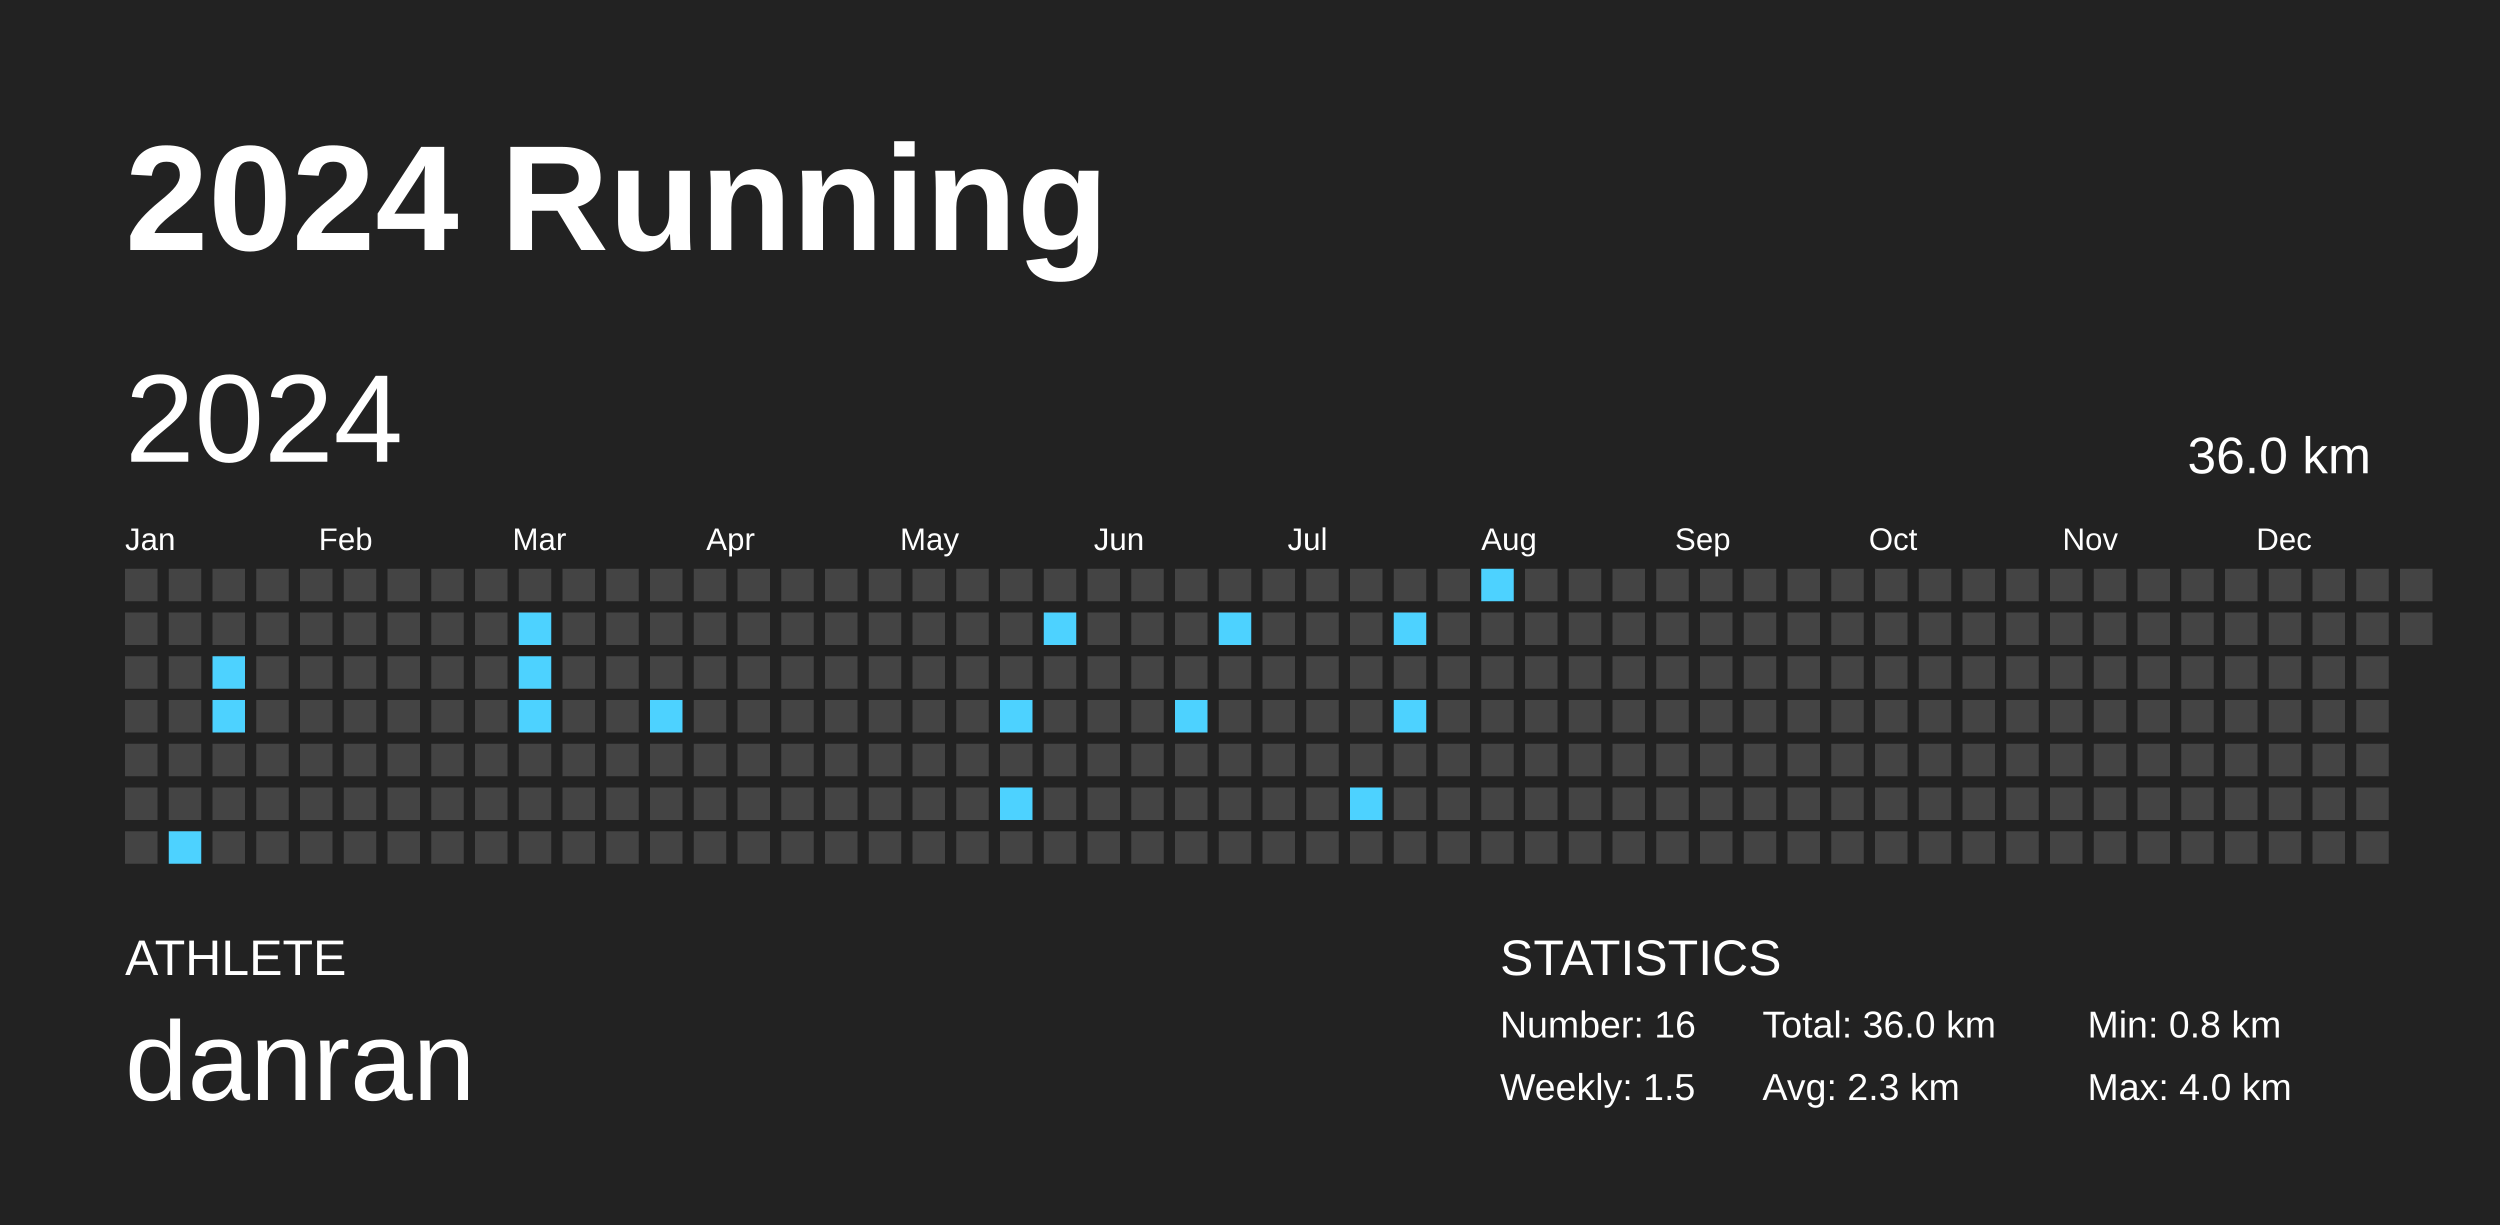
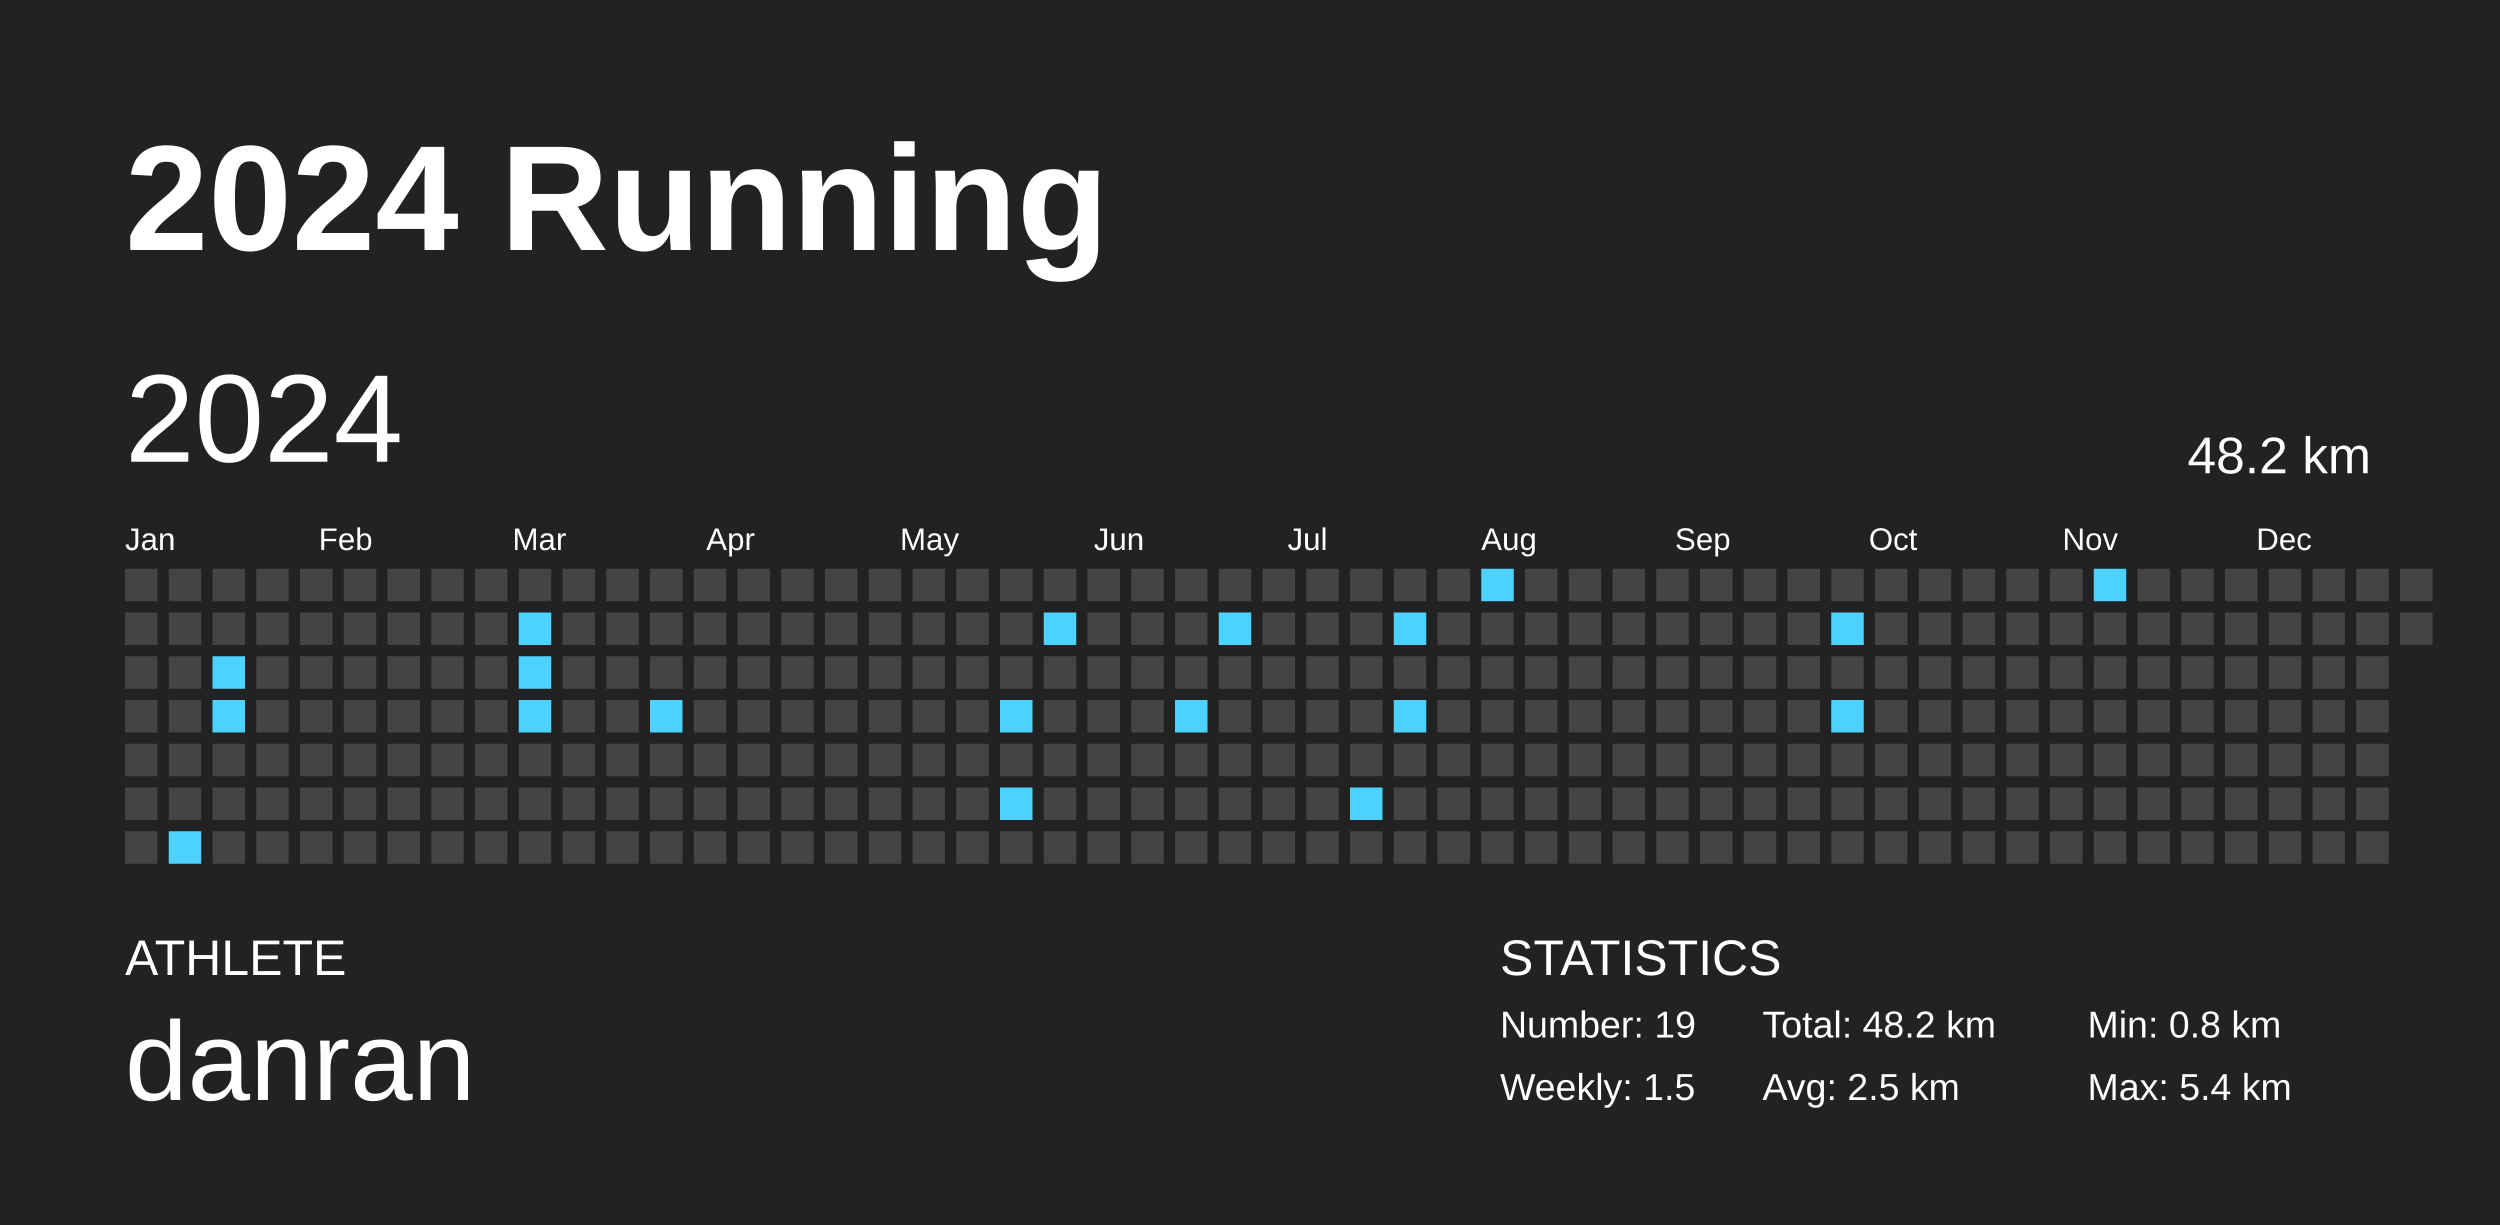
<svg xmlns="http://www.w3.org/2000/svg" baseProfile="full" height="98mm" version="1.1" viewBox="0,0,200,98" width="200mm">
  <defs />
  <rect fill="#222222" height="98" width="200" x="0" y="0" />
  <text fill="#FFFFFF" style="font-size:12px; font-family:Arial; font-weight:bold;" x="10" y="20">2024 Running</text>
  <text fill="#FFFFFF" style="font-size:4px; font-family:Arial" x="10" y="78">ATHLETE</text>
  <text fill="#FFFFFF" style="font-size:9px; font-family:Arial" x="10" y="88">danran</text>
  <text fill="#FFFFFF" style="font-size:4px; font-family:Arial" x="120" y="78">STATISTICS</text>
-   <text fill="#FFFFFF" style="font-size:3px; font-family:Arial" x="120" y="83">Number: 16</text>
+   <text fill="#FFFFFF" style="font-size:3px; font-family:Arial" x="120" y="83">Number: 19</text>
  <text fill="#FFFFFF" style="font-size:3px; font-family:Arial" x="120" y="88">Weekly: 1.5</text>
-   <text fill="#FFFFFF" style="font-size:3px; font-family:Arial" x="141" y="83">Total: 36.0 km</text>
-   <text fill="#FFFFFF" style="font-size:3px; font-family:Arial" x="141" y="88">Avg: 2.3 km</text>
+   <text fill="#FFFFFF" style="font-size:3px; font-family:Arial" x="141" y="83">Total: 48.2 km</text>
+   <text fill="#FFFFFF" style="font-size:3px; font-family:Arial" x="141" y="88">Avg: 2.5 km</text>
  <text fill="#FFFFFF" style="font-size:3px; font-family:Arial" x="167" y="83">Min: 0.8 km</text>
-   <text fill="#FFFFFF" style="font-size:3px; font-family:Arial" x="167" y="88">Max: 4.0 km</text>
+   <text fill="#FFFFFF" style="font-size:3px; font-family:Arial" x="167" y="88">Max: 5.4 km</text>
  <text dominant-baseline="hanging" fill="#FFFFFF" style="font-size:10.0px; font-family:Arial;" x="10" y="30">2024</text>
-   <text dominant-baseline="hanging" fill="#FFFFFF" style="font-size:4.125px; font-family:Arial;" x="175" y="35">36.0 km</text>
+   <text dominant-baseline="hanging" fill="#FFFFFF" style="font-size:4.125px; font-family:Arial;" x="175" y="35">48.2 km</text>
  <text fill="#FFFFFF" style="font-size:2.5px; font-family:Arial" x="10.0" y="44">Jan</text>
  <text fill="#FFFFFF" style="font-size:2.5px; font-family:Arial" x="25.5" y="44">Feb</text>
  <text fill="#FFFFFF" style="font-size:2.5px; font-family:Arial" x="41.0" y="44">Mar</text>
  <text fill="#FFFFFF" style="font-size:2.5px; font-family:Arial" x="56.5" y="44">Apr</text>
  <text fill="#FFFFFF" style="font-size:2.5px; font-family:Arial" x="72.0" y="44">May</text>
  <text fill="#FFFFFF" style="font-size:2.5px; font-family:Arial" x="87.5" y="44">Jun</text>
  <text fill="#FFFFFF" style="font-size:2.5px; font-family:Arial" x="103.0" y="44">Jul</text>
  <text fill="#FFFFFF" style="font-size:2.5px; font-family:Arial" x="118.5" y="44">Aug</text>
  <text fill="#FFFFFF" style="font-size:2.5px; font-family:Arial" x="134.0" y="44">Sep</text>
  <text fill="#FFFFFF" style="font-size:2.5px; font-family:Arial" x="149.5" y="44">Oct</text>
  <text fill="#FFFFFF" style="font-size:2.5px; font-family:Arial" x="165.0" y="44">Nov</text>
  <text fill="#FFFFFF" style="font-size:2.5px; font-family:Arial" x="180.5" y="44">Dec</text>
  <rect fill="#444444" height="2.6" width="2.6" x="10.0" y="45.5" />
  <rect fill="#444444" height="2.6" width="2.6" x="10.0" y="49.0" />
  <rect fill="#444444" height="2.6" width="2.6" x="10.0" y="52.5" />
  <rect fill="#444444" height="2.6" width="2.6" x="10.0" y="56.0" />
  <rect fill="#444444" height="2.6" width="2.6" x="10.0" y="59.5" />
  <rect fill="#444444" height="2.6" width="2.6" x="10.0" y="63.0" />
  <rect fill="#444444" height="2.6" width="2.6" x="10.0" y="66.5" />
  <rect fill="#444444" height="2.6" width="2.6" x="13.5" y="45.5" />
  <rect fill="#444444" height="2.6" width="2.6" x="13.5" y="49.0" />
  <rect fill="#444444" height="2.6" width="2.6" x="13.5" y="52.5" />
  <rect fill="#444444" height="2.6" width="2.6" x="13.5" y="56.0" />
  <rect fill="#444444" height="2.6" width="2.6" x="13.5" y="59.5" />
  <rect fill="#444444" height="2.6" width="2.6" x="13.5" y="63.0" />
  <rect fill="#4dd2ff" height="2.6" width="2.6" x="13.5" y="66.5" />
  <rect fill="#444444" height="2.6" width="2.6" x="17.0" y="45.5" />
  <rect fill="#444444" height="2.6" width="2.6" x="17.0" y="49.0" />
  <rect fill="#4dd2ff" height="2.6" width="2.6" x="17.0" y="52.5" />
  <rect fill="#4dd2ff" height="2.6" width="2.6" x="17.0" y="56.0" />
  <rect fill="#444444" height="2.6" width="2.6" x="17.0" y="59.5" />
  <rect fill="#444444" height="2.6" width="2.6" x="17.0" y="63.0" />
  <rect fill="#444444" height="2.6" width="2.6" x="17.0" y="66.5" />
  <rect fill="#444444" height="2.6" width="2.6" x="20.5" y="45.5" />
  <rect fill="#444444" height="2.6" width="2.6" x="20.5" y="49.0" />
  <rect fill="#444444" height="2.6" width="2.6" x="20.5" y="52.5" />
  <rect fill="#444444" height="2.6" width="2.6" x="20.5" y="56.0" />
  <rect fill="#444444" height="2.6" width="2.6" x="20.5" y="59.5" />
  <rect fill="#444444" height="2.6" width="2.6" x="20.5" y="63.0" />
  <rect fill="#444444" height="2.6" width="2.6" x="20.5" y="66.5" />
  <rect fill="#444444" height="2.6" width="2.6" x="24.0" y="45.5" />
  <rect fill="#444444" height="2.6" width="2.6" x="24.0" y="49.0" />
  <rect fill="#444444" height="2.6" width="2.6" x="24.0" y="52.5" />
  <rect fill="#444444" height="2.6" width="2.6" x="24.0" y="56.0" />
  <rect fill="#444444" height="2.6" width="2.6" x="24.0" y="59.5" />
  <rect fill="#444444" height="2.6" width="2.6" x="24.0" y="63.0" />
  <rect fill="#444444" height="2.6" width="2.6" x="24.0" y="66.5" />
  <rect fill="#444444" height="2.6" width="2.6" x="27.5" y="45.5" />
  <rect fill="#444444" height="2.6" width="2.6" x="27.5" y="49.0" />
  <rect fill="#444444" height="2.6" width="2.6" x="27.5" y="52.5" />
  <rect fill="#444444" height="2.6" width="2.6" x="27.5" y="56.0" />
  <rect fill="#444444" height="2.6" width="2.6" x="27.5" y="59.5" />
  <rect fill="#444444" height="2.6" width="2.6" x="27.5" y="63.0" />
  <rect fill="#444444" height="2.6" width="2.6" x="27.5" y="66.5" />
  <rect fill="#444444" height="2.6" width="2.6" x="31.0" y="45.5" />
  <rect fill="#444444" height="2.6" width="2.6" x="31.0" y="49.0" />
  <rect fill="#444444" height="2.6" width="2.6" x="31.0" y="52.5" />
  <rect fill="#444444" height="2.6" width="2.6" x="31.0" y="56.0" />
  <rect fill="#444444" height="2.6" width="2.6" x="31.0" y="59.5" />
  <rect fill="#444444" height="2.6" width="2.6" x="31.0" y="63.0" />
  <rect fill="#444444" height="2.6" width="2.6" x="31.0" y="66.5" />
  <rect fill="#444444" height="2.6" width="2.6" x="34.5" y="45.5" />
  <rect fill="#444444" height="2.6" width="2.6" x="34.5" y="49.0" />
  <rect fill="#444444" height="2.6" width="2.6" x="34.5" y="52.5" />
  <rect fill="#444444" height="2.6" width="2.6" x="34.5" y="56.0" />
  <rect fill="#444444" height="2.6" width="2.6" x="34.5" y="59.5" />
  <rect fill="#444444" height="2.6" width="2.6" x="34.5" y="63.0" />
  <rect fill="#444444" height="2.6" width="2.6" x="34.5" y="66.5" />
  <rect fill="#444444" height="2.6" width="2.6" x="38.0" y="45.5" />
  <rect fill="#444444" height="2.6" width="2.6" x="38.0" y="49.0" />
  <rect fill="#444444" height="2.6" width="2.6" x="38.0" y="52.5" />
  <rect fill="#444444" height="2.6" width="2.6" x="38.0" y="56.0" />
  <rect fill="#444444" height="2.6" width="2.6" x="38.0" y="59.5" />
  <rect fill="#444444" height="2.6" width="2.6" x="38.0" y="63.0" />
  <rect fill="#444444" height="2.6" width="2.6" x="38.0" y="66.5" />
  <rect fill="#444444" height="2.6" width="2.6" x="41.5" y="45.5" />
  <rect fill="#4dd2ff" height="2.6" width="2.6" x="41.5" y="49.0" />
  <rect fill="#4dd2ff" height="2.6" width="2.6" x="41.5" y="52.5" />
  <rect fill="#4dd2ff" height="2.6" width="2.6" x="41.5" y="56.0" />
  <rect fill="#444444" height="2.6" width="2.6" x="41.5" y="59.5" />
  <rect fill="#444444" height="2.6" width="2.6" x="41.5" y="63.0" />
  <rect fill="#444444" height="2.6" width="2.6" x="41.5" y="66.5" />
  <rect fill="#444444" height="2.6" width="2.6" x="45.0" y="45.5" />
  <rect fill="#444444" height="2.6" width="2.6" x="45.0" y="49.0" />
  <rect fill="#444444" height="2.6" width="2.6" x="45.0" y="52.5" />
  <rect fill="#444444" height="2.6" width="2.6" x="45.0" y="56.0" />
  <rect fill="#444444" height="2.6" width="2.6" x="45.0" y="59.5" />
  <rect fill="#444444" height="2.6" width="2.6" x="45.0" y="63.0" />
  <rect fill="#444444" height="2.6" width="2.6" x="45.0" y="66.5" />
  <rect fill="#444444" height="2.6" width="2.6" x="48.5" y="45.5" />
  <rect fill="#444444" height="2.6" width="2.6" x="48.5" y="49.0" />
  <rect fill="#444444" height="2.6" width="2.6" x="48.5" y="52.5" />
  <rect fill="#444444" height="2.6" width="2.6" x="48.5" y="56.0" />
  <rect fill="#444444" height="2.6" width="2.6" x="48.5" y="59.5" />
  <rect fill="#444444" height="2.6" width="2.6" x="48.5" y="63.0" />
  <rect fill="#444444" height="2.6" width="2.6" x="48.5" y="66.5" />
  <rect fill="#444444" height="2.6" width="2.6" x="52.0" y="45.5" />
  <rect fill="#444444" height="2.6" width="2.6" x="52.0" y="49.0" />
  <rect fill="#444444" height="2.6" width="2.6" x="52.0" y="52.5" />
  <rect fill="#4dd2ff" height="2.6" width="2.6" x="52.0" y="56.0" />
  <rect fill="#444444" height="2.6" width="2.6" x="52.0" y="59.5" />
  <rect fill="#444444" height="2.6" width="2.6" x="52.0" y="63.0" />
  <rect fill="#444444" height="2.6" width="2.6" x="52.0" y="66.5" />
  <rect fill="#444444" height="2.6" width="2.6" x="55.5" y="45.5" />
  <rect fill="#444444" height="2.6" width="2.6" x="55.5" y="49.0" />
  <rect fill="#444444" height="2.6" width="2.6" x="55.5" y="52.5" />
  <rect fill="#444444" height="2.6" width="2.6" x="55.5" y="56.0" />
  <rect fill="#444444" height="2.6" width="2.6" x="55.5" y="59.5" />
  <rect fill="#444444" height="2.6" width="2.6" x="55.5" y="63.0" />
  <rect fill="#444444" height="2.6" width="2.6" x="55.5" y="66.5" />
  <rect fill="#444444" height="2.6" width="2.6" x="59.0" y="45.5" />
  <rect fill="#444444" height="2.6" width="2.6" x="59.0" y="49.0" />
  <rect fill="#444444" height="2.6" width="2.6" x="59.0" y="52.5" />
  <rect fill="#444444" height="2.6" width="2.6" x="59.0" y="56.0" />
  <rect fill="#444444" height="2.6" width="2.6" x="59.0" y="59.5" />
  <rect fill="#444444" height="2.6" width="2.6" x="59.0" y="63.0" />
  <rect fill="#444444" height="2.6" width="2.6" x="59.0" y="66.5" />
  <rect fill="#444444" height="2.6" width="2.6" x="62.5" y="45.5" />
  <rect fill="#444444" height="2.6" width="2.6" x="62.5" y="49.0" />
  <rect fill="#444444" height="2.6" width="2.6" x="62.5" y="52.5" />
  <rect fill="#444444" height="2.6" width="2.6" x="62.5" y="56.0" />
  <rect fill="#444444" height="2.6" width="2.6" x="62.5" y="59.5" />
  <rect fill="#444444" height="2.6" width="2.6" x="62.5" y="63.0" />
  <rect fill="#444444" height="2.6" width="2.6" x="62.5" y="66.5" />
  <rect fill="#444444" height="2.6" width="2.6" x="66.0" y="45.5" />
  <rect fill="#444444" height="2.6" width="2.6" x="66.0" y="49.0" />
  <rect fill="#444444" height="2.6" width="2.6" x="66.0" y="52.5" />
  <rect fill="#444444" height="2.6" width="2.6" x="66.0" y="56.0" />
  <rect fill="#444444" height="2.6" width="2.6" x="66.0" y="59.5" />
  <rect fill="#444444" height="2.6" width="2.6" x="66.0" y="63.0" />
  <rect fill="#444444" height="2.6" width="2.6" x="66.0" y="66.5" />
  <rect fill="#444444" height="2.6" width="2.6" x="69.5" y="45.5" />
  <rect fill="#444444" height="2.6" width="2.6" x="69.5" y="49.0" />
  <rect fill="#444444" height="2.6" width="2.6" x="69.5" y="52.5" />
  <rect fill="#444444" height="2.6" width="2.6" x="69.5" y="56.0" />
  <rect fill="#444444" height="2.6" width="2.6" x="69.5" y="59.5" />
  <rect fill="#444444" height="2.6" width="2.6" x="69.5" y="63.0" />
  <rect fill="#444444" height="2.6" width="2.6" x="69.5" y="66.5" />
  <rect fill="#444444" height="2.6" width="2.6" x="73.0" y="45.5" />
  <rect fill="#444444" height="2.6" width="2.6" x="73.0" y="49.0" />
  <rect fill="#444444" height="2.6" width="2.6" x="73.0" y="52.5" />
  <rect fill="#444444" height="2.6" width="2.6" x="73.0" y="56.0" />
  <rect fill="#444444" height="2.6" width="2.6" x="73.0" y="59.5" />
  <rect fill="#444444" height="2.6" width="2.6" x="73.0" y="63.0" />
  <rect fill="#444444" height="2.6" width="2.6" x="73.0" y="66.5" />
  <rect fill="#444444" height="2.6" width="2.6" x="76.5" y="45.5" />
  <rect fill="#444444" height="2.6" width="2.6" x="76.5" y="49.0" />
  <rect fill="#444444" height="2.6" width="2.6" x="76.5" y="52.5" />
  <rect fill="#444444" height="2.6" width="2.6" x="76.5" y="56.0" />
  <rect fill="#444444" height="2.6" width="2.6" x="76.5" y="59.5" />
  <rect fill="#444444" height="2.6" width="2.6" x="76.5" y="63.0" />
  <rect fill="#444444" height="2.6" width="2.6" x="76.5" y="66.5" />
  <rect fill="#444444" height="2.6" width="2.6" x="80.0" y="45.5" />
  <rect fill="#444444" height="2.6" width="2.6" x="80.0" y="49.0" />
  <rect fill="#444444" height="2.6" width="2.6" x="80.0" y="52.5" />
  <rect fill="#4dd2ff" height="2.6" width="2.6" x="80.0" y="56.0" />
  <rect fill="#444444" height="2.6" width="2.6" x="80.0" y="59.5" />
  <rect fill="#4dd2ff" height="2.6" width="2.6" x="80.0" y="63.0" />
  <rect fill="#444444" height="2.6" width="2.6" x="80.0" y="66.5" />
  <rect fill="#444444" height="2.6" width="2.6" x="83.5" y="45.5" />
  <rect fill="#4dd2ff" height="2.6" width="2.6" x="83.5" y="49.0" />
  <rect fill="#444444" height="2.6" width="2.6" x="83.5" y="52.5" />
  <rect fill="#444444" height="2.6" width="2.6" x="83.5" y="56.0" />
  <rect fill="#444444" height="2.6" width="2.6" x="83.5" y="59.5" />
  <rect fill="#444444" height="2.6" width="2.6" x="83.5" y="63.0" />
  <rect fill="#444444" height="2.6" width="2.6" x="83.5" y="66.5" />
  <rect fill="#444444" height="2.6" width="2.6" x="87.0" y="45.5" />
  <rect fill="#444444" height="2.6" width="2.6" x="87.0" y="49.0" />
  <rect fill="#444444" height="2.6" width="2.6" x="87.0" y="52.5" />
  <rect fill="#444444" height="2.6" width="2.6" x="87.0" y="56.0" />
  <rect fill="#444444" height="2.6" width="2.6" x="87.0" y="59.5" />
  <rect fill="#444444" height="2.6" width="2.6" x="87.0" y="63.0" />
  <rect fill="#444444" height="2.6" width="2.6" x="87.0" y="66.5" />
  <rect fill="#444444" height="2.6" width="2.6" x="90.5" y="45.5" />
  <rect fill="#444444" height="2.6" width="2.6" x="90.5" y="49.0" />
  <rect fill="#444444" height="2.6" width="2.6" x="90.5" y="52.5" />
  <rect fill="#444444" height="2.6" width="2.6" x="90.5" y="56.0" />
  <rect fill="#444444" height="2.6" width="2.6" x="90.5" y="59.5" />
  <rect fill="#444444" height="2.6" width="2.6" x="90.5" y="63.0" />
  <rect fill="#444444" height="2.6" width="2.6" x="90.5" y="66.5" />
  <rect fill="#444444" height="2.6" width="2.6" x="94.0" y="45.5" />
  <rect fill="#444444" height="2.6" width="2.6" x="94.0" y="49.0" />
  <rect fill="#444444" height="2.6" width="2.6" x="94.0" y="52.5" />
  <rect fill="#4dd2ff" height="2.6" width="2.6" x="94.0" y="56.0" />
  <rect fill="#444444" height="2.6" width="2.6" x="94.0" y="59.5" />
  <rect fill="#444444" height="2.6" width="2.6" x="94.0" y="63.0" />
  <rect fill="#444444" height="2.6" width="2.6" x="94.0" y="66.5" />
  <rect fill="#444444" height="2.6" width="2.6" x="97.5" y="45.5" />
  <rect fill="#4dd2ff" height="2.6" width="2.6" x="97.5" y="49.0" />
  <rect fill="#444444" height="2.6" width="2.6" x="97.5" y="52.5" />
  <rect fill="#444444" height="2.6" width="2.6" x="97.5" y="56.0" />
  <rect fill="#444444" height="2.6" width="2.6" x="97.5" y="59.5" />
  <rect fill="#444444" height="2.6" width="2.6" x="97.5" y="63.0" />
  <rect fill="#444444" height="2.6" width="2.6" x="97.5" y="66.5" />
  <rect fill="#444444" height="2.6" width="2.6" x="101.0" y="45.5" />
  <rect fill="#444444" height="2.6" width="2.6" x="101.0" y="49.0" />
  <rect fill="#444444" height="2.6" width="2.6" x="101.0" y="52.5" />
  <rect fill="#444444" height="2.6" width="2.6" x="101.0" y="56.0" />
  <rect fill="#444444" height="2.6" width="2.6" x="101.0" y="59.5" />
  <rect fill="#444444" height="2.6" width="2.6" x="101.0" y="63.0" />
  <rect fill="#444444" height="2.6" width="2.6" x="101.0" y="66.5" />
  <rect fill="#444444" height="2.6" width="2.6" x="104.5" y="45.5" />
  <rect fill="#444444" height="2.6" width="2.6" x="104.5" y="49.0" />
  <rect fill="#444444" height="2.6" width="2.6" x="104.5" y="52.5" />
  <rect fill="#444444" height="2.6" width="2.6" x="104.5" y="56.0" />
  <rect fill="#444444" height="2.6" width="2.6" x="104.5" y="59.5" />
  <rect fill="#444444" height="2.6" width="2.6" x="104.5" y="63.0" />
  <rect fill="#444444" height="2.6" width="2.6" x="104.5" y="66.5" />
  <rect fill="#444444" height="2.6" width="2.6" x="108.0" y="45.5" />
  <rect fill="#444444" height="2.6" width="2.6" x="108.0" y="49.0" />
  <rect fill="#444444" height="2.6" width="2.6" x="108.0" y="52.5" />
  <rect fill="#444444" height="2.6" width="2.6" x="108.0" y="56.0" />
  <rect fill="#444444" height="2.6" width="2.6" x="108.0" y="59.5" />
  <rect fill="#4dd2ff" height="2.6" width="2.6" x="108.0" y="63.0" />
  <rect fill="#444444" height="2.6" width="2.6" x="108.0" y="66.5" />
  <rect fill="#444444" height="2.6" width="2.6" x="111.5" y="45.5" />
  <rect fill="#4dd2ff" height="2.6" width="2.6" x="111.5" y="49.0" />
  <rect fill="#444444" height="2.6" width="2.6" x="111.5" y="52.5" />
  <rect fill="#4dd2ff" height="2.6" width="2.6" x="111.5" y="56.0" />
  <rect fill="#444444" height="2.6" width="2.6" x="111.5" y="59.5" />
  <rect fill="#444444" height="2.6" width="2.6" x="111.5" y="63.0" />
  <rect fill="#444444" height="2.6" width="2.6" x="111.5" y="66.5" />
  <rect fill="#444444" height="2.6" width="2.6" x="115.0" y="45.5" />
  <rect fill="#444444" height="2.6" width="2.6" x="115.0" y="49.0" />
  <rect fill="#444444" height="2.6" width="2.6" x="115.0" y="52.5" />
  <rect fill="#444444" height="2.6" width="2.6" x="115.0" y="56.0" />
  <rect fill="#444444" height="2.6" width="2.6" x="115.0" y="59.5" />
  <rect fill="#444444" height="2.6" width="2.6" x="115.0" y="63.0" />
  <rect fill="#444444" height="2.6" width="2.6" x="115.0" y="66.5" />
  <rect fill="#4dd2ff" height="2.6" width="2.6" x="118.5" y="45.5" />
  <rect fill="#444444" height="2.6" width="2.6" x="118.5" y="49.0" />
  <rect fill="#444444" height="2.6" width="2.6" x="118.5" y="52.5" />
  <rect fill="#444444" height="2.6" width="2.6" x="118.5" y="56.0" />
  <rect fill="#444444" height="2.6" width="2.6" x="118.5" y="59.5" />
  <rect fill="#444444" height="2.6" width="2.6" x="118.5" y="63.0" />
  <rect fill="#444444" height="2.6" width="2.6" x="118.5" y="66.5" />
  <rect fill="#444444" height="2.6" width="2.6" x="122.0" y="45.5" />
  <rect fill="#444444" height="2.6" width="2.6" x="122.0" y="49.0" />
  <rect fill="#444444" height="2.6" width="2.6" x="122.0" y="52.5" />
  <rect fill="#444444" height="2.6" width="2.6" x="122.0" y="56.0" />
  <rect fill="#444444" height="2.6" width="2.6" x="122.0" y="59.5" />
  <rect fill="#444444" height="2.6" width="2.6" x="122.0" y="63.0" />
  <rect fill="#444444" height="2.6" width="2.6" x="122.0" y="66.5" />
  <rect fill="#444444" height="2.6" width="2.6" x="125.5" y="45.5" />
  <rect fill="#444444" height="2.6" width="2.6" x="125.5" y="49.0" />
  <rect fill="#444444" height="2.6" width="2.6" x="125.5" y="52.5" />
  <rect fill="#444444" height="2.6" width="2.6" x="125.5" y="56.0" />
  <rect fill="#444444" height="2.6" width="2.6" x="125.5" y="59.5" />
  <rect fill="#444444" height="2.6" width="2.6" x="125.5" y="63.0" />
  <rect fill="#444444" height="2.6" width="2.6" x="125.5" y="66.5" />
  <rect fill="#444444" height="2.6" width="2.6" x="129.0" y="45.5" />
  <rect fill="#444444" height="2.6" width="2.6" x="129.0" y="49.0" />
  <rect fill="#444444" height="2.6" width="2.6" x="129.0" y="52.5" />
  <rect fill="#444444" height="2.6" width="2.6" x="129.0" y="56.0" />
  <rect fill="#444444" height="2.6" width="2.6" x="129.0" y="59.5" />
  <rect fill="#444444" height="2.6" width="2.6" x="129.0" y="63.0" />
  <rect fill="#444444" height="2.6" width="2.6" x="129.0" y="66.5" />
  <rect fill="#444444" height="2.6" width="2.6" x="132.5" y="45.5" />
  <rect fill="#444444" height="2.6" width="2.6" x="132.5" y="49.0" />
  <rect fill="#444444" height="2.6" width="2.6" x="132.5" y="52.5" />
  <rect fill="#444444" height="2.6" width="2.6" x="132.5" y="56.0" />
  <rect fill="#444444" height="2.6" width="2.6" x="132.5" y="59.5" />
  <rect fill="#444444" height="2.6" width="2.6" x="132.5" y="63.0" />
  <rect fill="#444444" height="2.6" width="2.6" x="132.5" y="66.5" />
  <rect fill="#444444" height="2.6" width="2.6" x="136.0" y="45.5" />
  <rect fill="#444444" height="2.6" width="2.6" x="136.0" y="49.0" />
  <rect fill="#444444" height="2.6" width="2.6" x="136.0" y="52.5" />
  <rect fill="#444444" height="2.6" width="2.6" x="136.0" y="56.0" />
  <rect fill="#444444" height="2.6" width="2.6" x="136.0" y="59.5" />
  <rect fill="#444444" height="2.6" width="2.6" x="136.0" y="63.0" />
  <rect fill="#444444" height="2.6" width="2.6" x="136.0" y="66.5" />
  <rect fill="#444444" height="2.6" width="2.6" x="139.5" y="45.5" />
  <rect fill="#444444" height="2.6" width="2.6" x="139.5" y="49.0" />
  <rect fill="#444444" height="2.6" width="2.6" x="139.5" y="52.5" />
  <rect fill="#444444" height="2.6" width="2.6" x="139.5" y="56.0" />
  <rect fill="#444444" height="2.6" width="2.6" x="139.5" y="59.5" />
  <rect fill="#444444" height="2.6" width="2.6" x="139.5" y="63.0" />
  <rect fill="#444444" height="2.6" width="2.6" x="139.5" y="66.5" />
  <rect fill="#444444" height="2.6" width="2.6" x="143.0" y="45.5" />
  <rect fill="#444444" height="2.6" width="2.6" x="143.0" y="49.0" />
  <rect fill="#444444" height="2.6" width="2.6" x="143.0" y="52.5" />
  <rect fill="#444444" height="2.6" width="2.6" x="143.0" y="56.0" />
  <rect fill="#444444" height="2.6" width="2.6" x="143.0" y="59.5" />
  <rect fill="#444444" height="2.6" width="2.6" x="143.0" y="63.0" />
  <rect fill="#444444" height="2.6" width="2.6" x="143.0" y="66.5" />
  <rect fill="#444444" height="2.6" width="2.6" x="146.5" y="45.5" />
-   <rect fill="#444444" height="2.6" width="2.6" x="146.5" y="49.0" />
+   <rect fill="#4dd2ff" height="2.6" width="2.6" x="146.5" y="49.0" />
  <rect fill="#444444" height="2.6" width="2.6" x="146.5" y="52.5" />
-   <rect fill="#444444" height="2.6" width="2.6" x="146.5" y="56.0" />
+   <rect fill="#4dd2ff" height="2.6" width="2.6" x="146.5" y="56.0" />
  <rect fill="#444444" height="2.6" width="2.6" x="146.5" y="59.5" />
  <rect fill="#444444" height="2.6" width="2.6" x="146.5" y="63.0" />
  <rect fill="#444444" height="2.6" width="2.6" x="146.5" y="66.5" />
  <rect fill="#444444" height="2.6" width="2.6" x="150.0" y="45.5" />
  <rect fill="#444444" height="2.6" width="2.6" x="150.0" y="49.0" />
  <rect fill="#444444" height="2.6" width="2.6" x="150.0" y="52.5" />
  <rect fill="#444444" height="2.6" width="2.6" x="150.0" y="56.0" />
  <rect fill="#444444" height="2.6" width="2.6" x="150.0" y="59.5" />
  <rect fill="#444444" height="2.6" width="2.6" x="150.0" y="63.0" />
  <rect fill="#444444" height="2.6" width="2.6" x="150.0" y="66.5" />
  <rect fill="#444444" height="2.6" width="2.6" x="153.5" y="45.5" />
  <rect fill="#444444" height="2.6" width="2.6" x="153.5" y="49.0" />
  <rect fill="#444444" height="2.6" width="2.6" x="153.5" y="52.5" />
  <rect fill="#444444" height="2.6" width="2.6" x="153.5" y="56.0" />
  <rect fill="#444444" height="2.6" width="2.6" x="153.5" y="59.5" />
  <rect fill="#444444" height="2.6" width="2.6" x="153.5" y="63.0" />
  <rect fill="#444444" height="2.6" width="2.6" x="153.5" y="66.5" />
  <rect fill="#444444" height="2.6" width="2.6" x="157.0" y="45.5" />
  <rect fill="#444444" height="2.6" width="2.6" x="157.0" y="49.0" />
  <rect fill="#444444" height="2.6" width="2.6" x="157.0" y="52.5" />
  <rect fill="#444444" height="2.6" width="2.6" x="157.0" y="56.0" />
  <rect fill="#444444" height="2.6" width="2.6" x="157.0" y="59.5" />
  <rect fill="#444444" height="2.6" width="2.6" x="157.0" y="63.0" />
  <rect fill="#444444" height="2.6" width="2.6" x="157.0" y="66.5" />
  <rect fill="#444444" height="2.6" width="2.6" x="160.5" y="45.5" />
  <rect fill="#444444" height="2.6" width="2.6" x="160.5" y="49.0" />
  <rect fill="#444444" height="2.6" width="2.6" x="160.5" y="52.5" />
  <rect fill="#444444" height="2.6" width="2.6" x="160.5" y="56.0" />
  <rect fill="#444444" height="2.6" width="2.6" x="160.5" y="59.5" />
  <rect fill="#444444" height="2.6" width="2.6" x="160.5" y="63.0" />
  <rect fill="#444444" height="2.6" width="2.6" x="160.5" y="66.5" />
  <rect fill="#444444" height="2.6" width="2.6" x="164.0" y="45.5" />
  <rect fill="#444444" height="2.6" width="2.6" x="164.0" y="49.0" />
  <rect fill="#444444" height="2.6" width="2.6" x="164.0" y="52.5" />
  <rect fill="#444444" height="2.6" width="2.6" x="164.0" y="56.0" />
  <rect fill="#444444" height="2.6" width="2.6" x="164.0" y="59.5" />
  <rect fill="#444444" height="2.6" width="2.6" x="164.0" y="63.0" />
  <rect fill="#444444" height="2.6" width="2.6" x="164.0" y="66.5" />
-   <rect fill="#444444" height="2.6" width="2.6" x="167.5" y="45.5" />
+   <rect fill="#4dd2ff" height="2.6" width="2.6" x="167.5" y="45.5" />
  <rect fill="#444444" height="2.6" width="2.6" x="167.5" y="49.0" />
  <rect fill="#444444" height="2.6" width="2.6" x="167.5" y="52.5" />
  <rect fill="#444444" height="2.6" width="2.6" x="167.5" y="56.0" />
  <rect fill="#444444" height="2.6" width="2.6" x="167.5" y="59.5" />
  <rect fill="#444444" height="2.6" width="2.6" x="167.5" y="63.0" />
  <rect fill="#444444" height="2.6" width="2.6" x="167.5" y="66.5" />
  <rect fill="#444444" height="2.6" width="2.6" x="171.0" y="45.5" />
  <rect fill="#444444" height="2.6" width="2.6" x="171.0" y="49.0" />
  <rect fill="#444444" height="2.6" width="2.6" x="171.0" y="52.5" />
  <rect fill="#444444" height="2.6" width="2.6" x="171.0" y="56.0" />
  <rect fill="#444444" height="2.6" width="2.6" x="171.0" y="59.5" />
  <rect fill="#444444" height="2.6" width="2.6" x="171.0" y="63.0" />
  <rect fill="#444444" height="2.6" width="2.6" x="171.0" y="66.5" />
  <rect fill="#444444" height="2.6" width="2.6" x="174.5" y="45.5" />
  <rect fill="#444444" height="2.6" width="2.6" x="174.5" y="49.0" />
  <rect fill="#444444" height="2.6" width="2.6" x="174.5" y="52.5" />
  <rect fill="#444444" height="2.6" width="2.6" x="174.5" y="56.0" />
  <rect fill="#444444" height="2.6" width="2.6" x="174.5" y="59.5" />
  <rect fill="#444444" height="2.6" width="2.6" x="174.5" y="63.0" />
  <rect fill="#444444" height="2.6" width="2.6" x="174.5" y="66.5" />
  <rect fill="#444444" height="2.6" width="2.6" x="178.0" y="45.5" />
  <rect fill="#444444" height="2.6" width="2.6" x="178.0" y="49.0" />
  <rect fill="#444444" height="2.6" width="2.6" x="178.0" y="52.5" />
  <rect fill="#444444" height="2.6" width="2.6" x="178.0" y="56.0" />
  <rect fill="#444444" height="2.6" width="2.6" x="178.0" y="59.5" />
  <rect fill="#444444" height="2.6" width="2.6" x="178.0" y="63.0" />
  <rect fill="#444444" height="2.6" width="2.6" x="178.0" y="66.5" />
  <rect fill="#444444" height="2.6" width="2.6" x="181.5" y="45.5" />
  <rect fill="#444444" height="2.6" width="2.6" x="181.5" y="49.0" />
  <rect fill="#444444" height="2.6" width="2.6" x="181.5" y="52.5" />
  <rect fill="#444444" height="2.6" width="2.6" x="181.5" y="56.0" />
  <rect fill="#444444" height="2.6" width="2.6" x="181.5" y="59.5" />
  <rect fill="#444444" height="2.6" width="2.6" x="181.5" y="63.0" />
  <rect fill="#444444" height="2.6" width="2.6" x="181.5" y="66.5" />
  <rect fill="#444444" height="2.6" width="2.6" x="185.0" y="45.5" />
  <rect fill="#444444" height="2.6" width="2.6" x="185.0" y="49.0" />
  <rect fill="#444444" height="2.6" width="2.6" x="185.0" y="52.5" />
  <rect fill="#444444" height="2.6" width="2.6" x="185.0" y="56.0" />
  <rect fill="#444444" height="2.6" width="2.6" x="185.0" y="59.5" />
  <rect fill="#444444" height="2.6" width="2.6" x="185.0" y="63.0" />
  <rect fill="#444444" height="2.6" width="2.6" x="185.0" y="66.5" />
  <rect fill="#444444" height="2.6" width="2.6" x="188.5" y="45.5" />
  <rect fill="#444444" height="2.6" width="2.6" x="188.5" y="49.0" />
  <rect fill="#444444" height="2.6" width="2.6" x="188.5" y="52.5" />
  <rect fill="#444444" height="2.6" width="2.6" x="188.5" y="56.0" />
  <rect fill="#444444" height="2.6" width="2.6" x="188.5" y="59.5" />
  <rect fill="#444444" height="2.6" width="2.6" x="188.5" y="63.0" />
  <rect fill="#444444" height="2.6" width="2.6" x="188.5" y="66.5" />
  <rect fill="#444444" height="2.6" width="2.6" x="192.0" y="45.5" />
  <rect fill="#444444" height="2.6" width="2.6" x="192.0" y="49.0" />
</svg>
